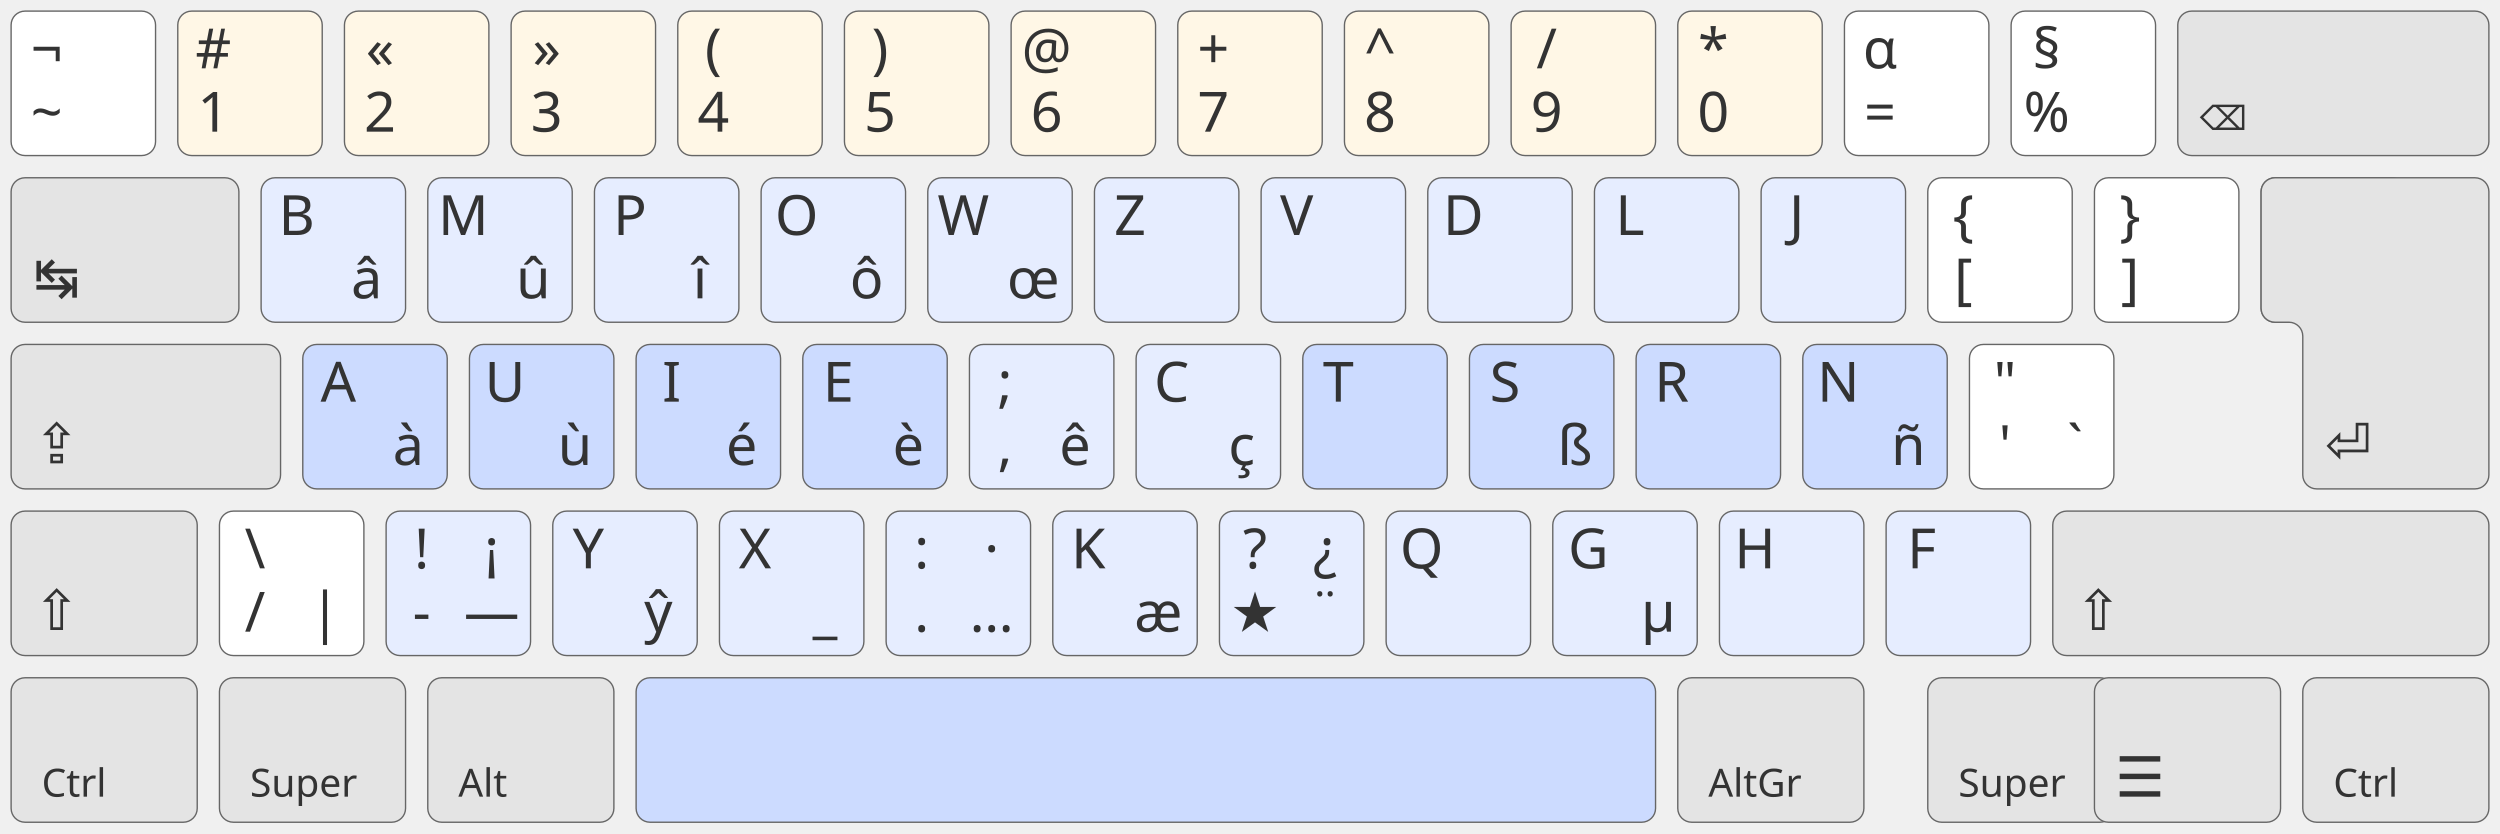
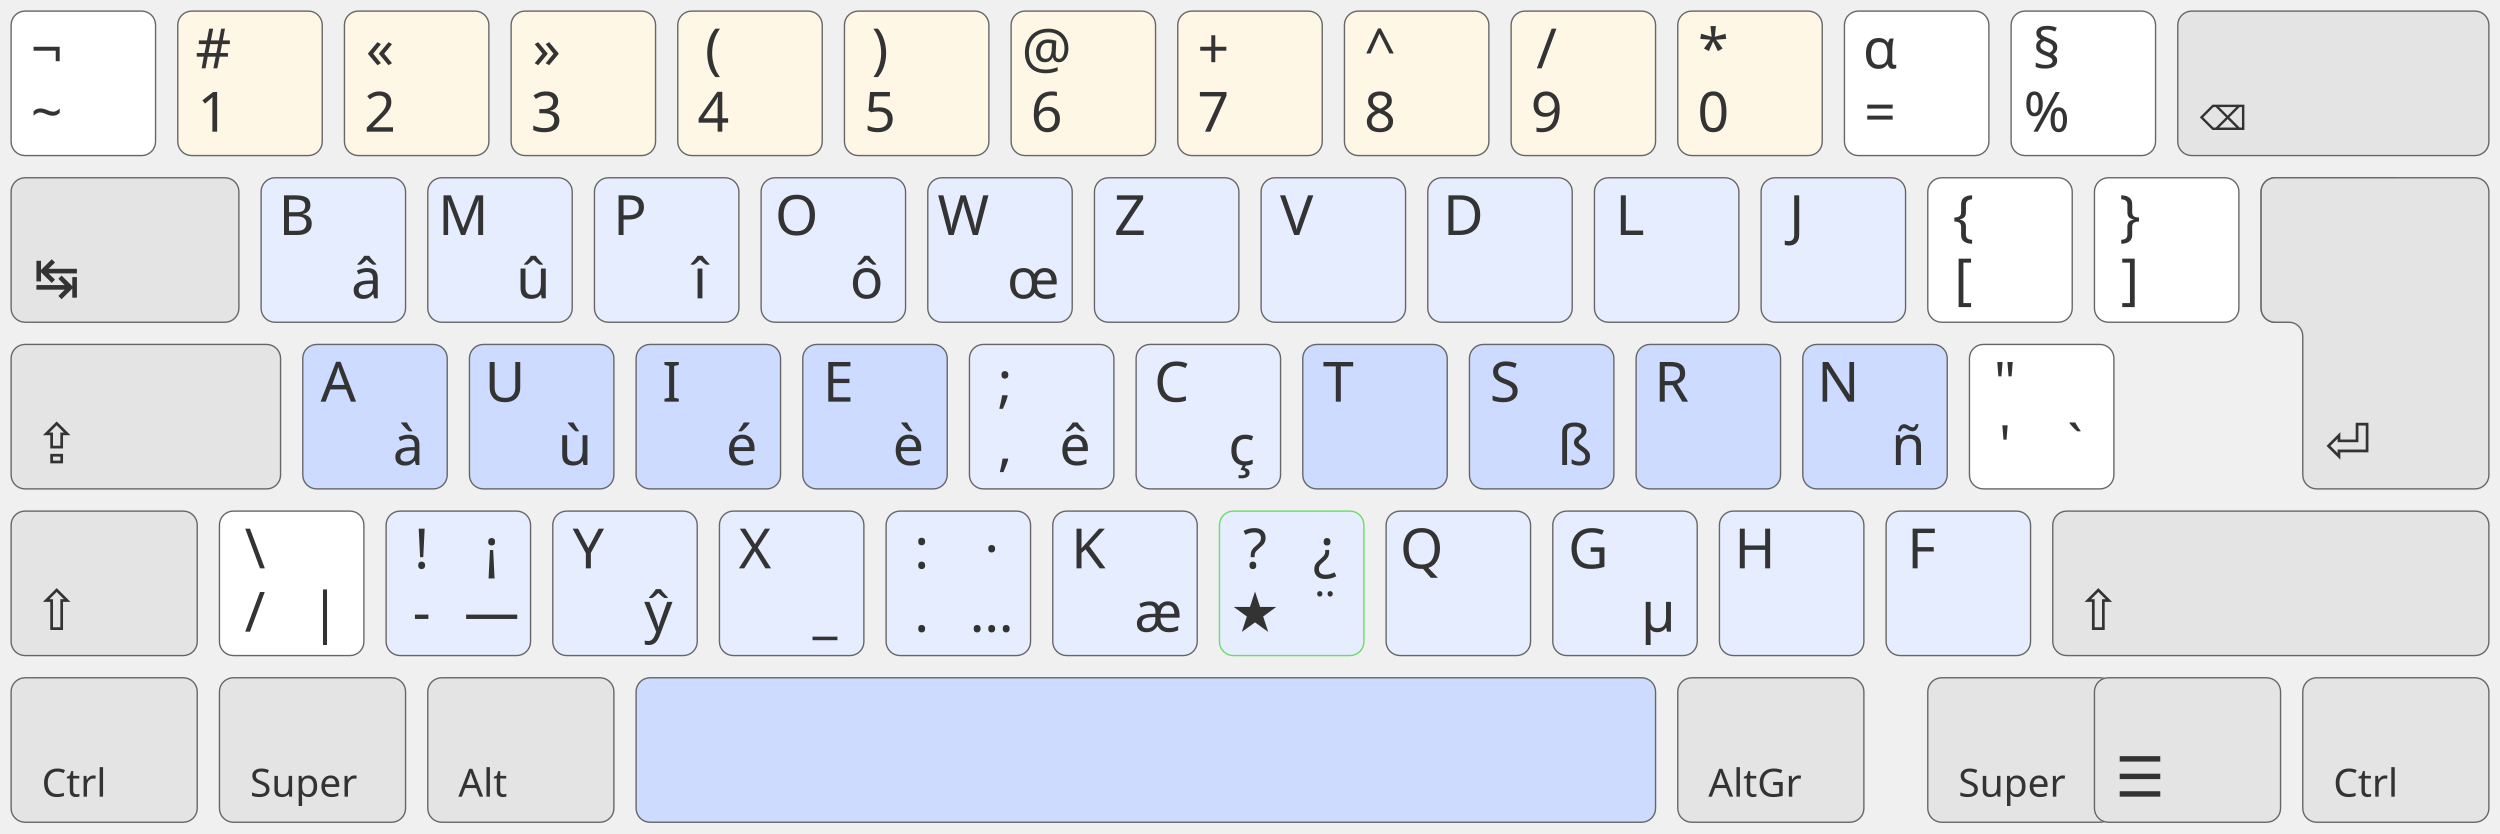
<svg xmlns="http://www.w3.org/2000/svg" platform="gnu" viewBox="0 0 900 300" class="iso intlBackslash odk" theme="reach">
  <style>
    :root { color-scheme: light dark; }

    rect, path {
      stroke: #666;
      stroke-width: .5px;
      fill: #fff;
    }
    .specialKey,
    .specialKey rect,
    .specialKey path {
      fill: #e4e4e4;
    }
    text {
      fill: #333;
      font: normal 20px sans-serif;
      text-align: center;
    }
    #Backspace text {
      font-size: 12px;
    }

    #Escape { display: none; }

    #row_AE { transform: translate(4px, 4px); }
    #row_AD { transform: translate(4px, 64px); }
    #row_AC { transform: translate(4px, 124px); }
    #row_AB { transform: translate(4px, 184px); }
    #row_AA { transform: translate(4px, 244px); }

    /* Backslash + Enter */
    #Enter path.alt,
    #Enter     .iso,
    #Backslash .iso,
    .alt #Enter rect.ansi,
    .iso #Enter rect.ansi,
    .iso #Enter text.ansi,
    .alt #Backslash .ansi,
    .iso #Backslash .ansi { display: none; }
    #Enter text.ansi,
    .alt #Enter     .alt,
    .iso #Enter     .iso,
    .iso #Backslash .iso { display: block; }
    .iso #Backslash { transform: translate(765px, 60px); }
    .alt #Backslash { transform: translate(780px, -60px); }

    /* Backspace + IntlYen */
    #IntlYen, #Backspace .alt,
    .intlYen  #Backspace .ansi { display: none; }
    .intlYen  #Backspace .alt,
    .intlYen  #IntlYen { display: block; }

    /* ShiftLeft + IntlBackslash */
    #IntlBackslash, #ShiftLeft .iso,
    .intlBackslash  #ShiftLeft .ansi { display: none; }
    .intlBackslash  #ShiftLeft .iso,
    .intlBackslash  #IntlBackslash { display: block; }

    /* ShiftRight + IntlRo */
    #IntlRo, #ShiftRight .abnt,
    .intlRo  #ShiftRight .ansi { display: none; }
    .intlRo  #ShiftRight .abnt,
    .intlRo  #IntlRo { display: block; }

    /* Angle Mod */
    .am #KeyZ          { transform: translateX( 74px); }
    .am #KeyX          { transform: translateX(134px); }
    .am #KeyC          { transform: translateX(194px); }
    .am #KeyV          { transform: translateX(254px); }
    .am #KeyB          { transform: translateX(314px); }
    .am #IntlBackslash { transform: translateX(374px); }

    .specialKey   .ergo,
    .specialKey   .ol60,
    .specialKey   .ol50,
    .specialKey   .ol40,
    #Space        .ol60,
    #Space        .ol50,
    #Space        .ol40,
    #Backquote    .ol60,
    #BracketRight .ol60,
    #Equal        .ol60,
    .ergo #CapsLock,
    .ergo #Space      rect,
    .ergo #Backslash  rect,
    .ergo .specialKey rect,
    .ergo .specialKey text { display: none; }
    .ol50 #Escape,
    .ol40 #Escape,
    .ol60 #Space        .ol60,
    .ol50 #Space        .ol50,
    .ol40 #Space        .ol40,
    .ol60 #Backquote    .ol60,
    .ol60 #BracketRight .ol60,
    .ol60 #Backslash    .ol60,
    .ol60 #Equal        .ol60,
    .ol60 .specialKey   .ol60,
    .ol50 .specialKey   .ol50,
    .ol40 .specialKey   .ol40,
    .ergo .specialKey   .ergo { display: block; }

    .ol50 .pinkyKey, .ol50 #ContextMenu,
    .ol40 .pinkyKey, .ol40 #ContextMenu,
    .ol40 #row_AE .numberKey { display: none; }

    .ergo #row_AE       { transform: translate(94px, 4px); }
    .ergo #row_AD       { transform: translate(64px, 64px); }
    .ergo #row_AC       { transform: translate(49px, 124px); }
    .ergo #row_AB       { transform: translate(19px, 184px); }

    .ergo #Tab          { transform: translate(15px, 0px); }
    .ergo #ShiftLeft    { transform: translate(60px, 0px); }
    .ergo #ControlLeft  { transform: translate(75px, 0px); }
    .ergo #MetaLeft     { transform: translate(150px, 0px); }
    .ergo #AltLeft      { transform: translate(240px, 0px); }
    .ergo #Space        { transform: translate(315px, 0px); }
    .ergo #AltRight     { transform: translate(540px, 0px); }
    .ergo #MetaRight    { transform: translate(630px, 0px); }
    .ergo #ControlRight { transform: translate(750px, 0px); }

    .ergo .left         { transform: translate(-15px, 0px); }
    .ergo .right        { transform: translate(15px, 0px); }

    .ol60 .left         { transform: translate(-75px, 0px); }
    .ol60 #ControlRight { transform: translate(810px, 0px); }
    .ol60 #Backquote    { transform: translate(-15px, 0px); }
    .ol60 #ShiftRight   { transform: translate(795px, 0px); }
    .ol60 #ContextMenu  { transform: translate(750px, 0px); }
    .ol60 #Backslash    { transform: translate(690px, 120px); }
    .ol60 #Backspace    { transform: translate(277.5px, 60px); }
    .ol60 #Enter        { transform: translate(322.5px, 60px); }

    .ol50 #Escape       { transform: translate(-15px, 0px); }
    .ol50 #Backspace    { transform: translate(660px, 0px); }
    .ol50 #Enter        { transform: translate(705px, -60px); }

    .ol40 #Escape       { transform: translate(-15px, 120px); }
    .ol40 #Backspace    { transform: translate(660px, 60px); }
    .ol40 #Enter        { transform: translate(705px, 0px); }

    [platform="gnu"].ergo .specialKey .win,
    [platform="gnu"].ergo .specialKey .mac,
    [platform="win"].ergo .specialKey .gnu,
    [platform="win"].ergo .specialKey .mac { display: none; }
    .ergo .specialKey .mac,
    [platform="gnu"].ergo .specialKey .gnu,
    [platform="win"].ergo .specialKey .win { display: block; }

    /* swap Alt/Meta for MacOSX */
    [platform="gnu"].ergo #MetaLeft,
    [platform="win"].ergo #MetaLeft,
                    .ergo #AltLeft   { transform: translate(150px, 0px); }
    [platform="gnu"].ergo #AltLeft,
    [platform="win"].ergo #AltLeft,
                    .ergo #MetaLeft  { transform: translate(240px, 0px); }
    [platform="gnu"].ergo #AltRight,
    [platform="win"].ergo #AltRight,
                    .ergo #MetaRight { transform: translate(570px, 0px); }
    [platform="gnu"].ergo #MetaRight,
    [platform="win"].ergo #MetaRight,
                    .ergo #AltRight  { transform: translate(660px, 0px); }

    #NonConvert, #Convert, #KanaMode,
    #Lang1, #Lang2,
    #Space .jis,
    #Space .ks,
    .ergo #Space .ansi,
    .ol60 #Space .ansi,
    .ks  #Space .ansi,
    .ks  #Space .jis,
    .jis #Space .ansi,
    .jis #Space .ks { display: none; }
    .ks  #Space .ks,
    .jis #NonConvert, .jis #Convert, .jis #KanaMode,
    .ks #Lang1, .ks #Lang2,
    .jis #Space .jis { display: block; }

    #Backquote .jis,
    #CapsLock  .jis,
    .jis #Backquote .ansi,
    .jis #CapsLock  .ansi { display: none; }
    .jis #Backquote .jis,
    .jis #CapsLock .jis { display: block; }

    #Space text,
    #Lang1 text,
    #Lang2 text,
    #Convert text,
    #NonConvert text,
    .jis #CapsLock text { font-size: 14px; }
    #KanaMode text,
    .jis #Backquote text { font-size: 10px; }

    .specialKey .win,
    .specialKey .gnu {
      display: none;
      font-size: 14px;
    }

    /* display MacOSX by default */
    [platform="gnu"] .specialKey .win,
    [platform="gnu"] .specialKey .mac,
    [platform="win"] .specialKey .gnu,
    [platform="win"] .specialKey .mac { display: none; }
    [platform="mac"] .specialKey .mac,
    [platform="gnu"] .specialKey .gnu,
    [platform="win"] .specialKey .win { display: block; }

    /* swap Alt/Meta for MacOSX */
    [platform="gnu"] #MetaLeft,
    [platform="win"] #MetaLeft,  #AltLeft   { transform: translate(75px, 0px); }
    [platform="gnu"] #AltLeft,
    [platform="win"] #AltLeft,   #MetaLeft  { transform: translate(150px, 0px); }
    [platform="gnu"] #AltRight,
    [platform="win"] #AltRight,  #MetaRight { transform: translate(600px, 0px); }
    [platform="gnu"] #MetaRight,
    [platform="win"] #MetaRight, #AltRight  { transform: translate(675px, 0px); }

    /* optional color theme: reach */
    [theme="reach"] .numberKey rect { fill: hsl( 42, 100%, 95%); }
    [theme="reach"] .letterKey rect { fill: hsl(222, 100%, 95%); }
    [theme="reach"] .homeKey   rect { fill: hsl(222, 100%, 90%); }

    /* optional color theme: hints */
    [theme="hints"] [finger="m1"] rect { fill: hsl(  0, 100%, 95%); }
    [theme="hints"] [finger="l2"] rect { fill: hsl( 42, 100%, 85%); }
    [theme="hints"] [finger="r2"] rect { fill: hsl( 61, 100%, 85%); }
    [theme="hints"] [finger="l3"] rect,
    [theme="hints"] [finger="r3"] rect { fill: hsl(136, 100%, 85%); }
    [theme="hints"] [finger="l4"] rect,
    [theme="hints"] [finger="r4"] rect { fill: hsl(200, 100%, 85%); }
    [theme="hints"] [finger="l5"] rect,
    [theme="hints"] [finger="r5"] rect { fill: hsl(230, 100%, 85%); }
    [theme="hints"] .specialKey   rect,
    [theme="hints"] .specialKey   path { fill: #e4e4e4; }
    [theme="hints"] .hint         rect { fill: #a33; }
    [theme="hints"] .press        rect { fill: #335; }
    [theme="hints"] .press        text { fill: #fff; }
    [theme="hints"] .hint text {
      font-weight: bold;
      fill: white;
    }

    /* hide level3-6 by default */
    .level3, .level4, .level5, .level6 { display: none; }

    /* show 1dk */
    .odk .level5,
    .odk .level6 { display: block; }

    /* show 1dk and AltGr */
    .mixed .level3,
    .mixed .level5 { display: block; opacity: 1; }
    .mixed .level5 { transform: translate(0px, -22.8px); }

    /* show AltGr */
    .altgr .level3,
    .altgr .level4 { display: block; opacity: 1; }

    @media (prefers-color-scheme: dark) {
      rect, path { stroke: #777; fill: #444; }
      .specialKey, .specialKey rect, .specialKey path { fill: #333; }
      text { fill: #bbb; }
      .level3, .level4 { fill: #99f; }
      .level5, .level6 { fill: #6d6; }
      .deadKey { fill: #f44; }

      [theme="reach"] .numberKey rect { fill: hsl( 61, 25%, 30%); }
      [theme="reach"] .letterKey rect { fill: hsl(136, 30%, 30%); }
      [theme="reach"] .letterKey rect { fill: hsl(180, 30%, 30%); }
      [theme="reach"] .homeKey   rect { fill: hsl(230, 30%, 30%); }

      [theme="hints"] [finger="m1"] rect { fill: hsl(  0, 25%, 30%); }
      [theme="hints"] [finger="l2"] rect { fill: hsl( 31, 30%, 30%); }
      [theme="hints"] [finger="r2"] rect { fill: hsl( 61, 30%, 30%); }
      [theme="hints"] [finger="l3"] rect,
      [theme="hints"] [finger="r3"] rect { fill: hsl(136, 30%, 30%); }
      [theme="hints"] [finger="l4"] rect,
      [theme="hints"] [finger="r4"] rect { fill: hsl(200, 30%, 30%); }
      [theme="hints"] [finger="l5"] rect,
      [theme="hints"] [finger="r5"] rect { fill: hsl(230, 30%, 30%); }
      [theme="hints"] .specialKey   rect,
      [theme="hints"] .specialKey   path { fill: #333; }
      [theme="hints"] .hint         rect { fill: #a33; }
      [theme="hints"] .press        rect { fill: #335; }
      [theme="hints"] .press        text { fill: #fff; }
      [theme="hints"] .hint text {
        font-weight: bold;
        fill: white;
      }
    }
  </style>
  <g id="row_AE">
    <g class="left">
      <g class="specialKey" finger="l5" id="Escape">
        <rect width="67" height="52" class="ergo" rx="5" ry="5" />
        <text x="16.4" y="42.8" class="ergo" text-anchor="middle">⎋</text>
      </g>
      <g class="pinkyKey" finger="l5" id="Backquote">
        <rect width="52" height="52" rx="5" ry="5" class="specialKey jis" />
        <rect width="52" height="52" rx="5" ry="5" class="ansi alt iso ergo" />
        <rect width="67" height="52" rx="5" ry="5" class="ol60" />
        <text x="26" y="20" class="jis" text-anchor="middle">半角</text>
        <text x="26" y="32" class="jis" text-anchor="middle">全角</text>
        <text x="26" y="44" class="jis" text-anchor="middle">漢字</text>
        <g class="ansi key" text-anchor="middle">
          <text x="12.8" y="43.4" class="level1">~</text>
          <text x="12.8" y="20.6" class="level2">¬</text>
          <text x="38.0" y="43.4" class="level3" />
          <text x="38.0" y="20.6" class="level4" />
          <text x="38.0" y="43.4" class="level5 deadKey" />
          <text x="38.0" y="20.6" class="level6" />
        </g>
      </g>
      <g class="numberKey" finger="l5" id="Digit1" transform="translate(60)">
        <rect width="52" height="52" rx="5" ry="5" />
        <g class="key" text-anchor="middle">
          <text x="12.8" y="43.4" class="level1">1</text>
          <text x="12.8" y="20.6" class="level2">#</text>
          <text x="38.0" y="43.4" class="level3">₁</text>
          <text x="38.0" y="20.6" class="level4">¹</text>
          <text x="38.0" y="43.4" class="level5" />
          <text x="38.0" y="20.6" class="level6" />
        </g>
      </g>
      <g class="numberKey" finger="l4" id="Digit2" transform="translate(120)">
        <rect width="52" height="52" rx="5" ry="5" />
        <g class="key" text-anchor="middle">
          <text x="12.8" y="43.4" class="level1">2</text>
          <text x="12.8" y="20.6" class="level2">«</text>
          <text x="38.0" y="43.4" class="level3">₂</text>
          <text x="38.0" y="20.6" class="level4">²</text>
          <text x="38.0" y="43.4" class="level5" />
          <text x="38.0" y="20.6" class="level6" />
        </g>
      </g>
      <g class="numberKey" finger="l3" id="Digit3" transform="translate(180)">
        <rect width="52" height="52" rx="5" ry="5" />
        <g class="key" text-anchor="middle">
          <text x="12.8" y="43.4" class="level1">3</text>
          <text x="12.8" y="20.6" class="level2">»</text>
          <text x="38.0" y="43.4" class="level3">₃</text>
          <text x="38.0" y="20.6" class="level4">³</text>
          <text x="38.0" y="43.4" class="level5" />
          <text x="38.0" y="20.6" class="level6" />
        </g>
      </g>
      <g class="numberKey" finger="l2" id="Digit4" transform="translate(240)">
        <rect width="52" height="52" rx="5" ry="5" />
        <g class="key" text-anchor="middle">
          <text x="12.8" y="43.4" class="level1">4</text>
          <text x="12.8" y="20.6" class="level2">(</text>
          <text x="38.0" y="43.4" class="level3">₄</text>
          <text x="38.0" y="20.6" class="level4">⁴</text>
          <text x="38.0" y="43.4" class="level5" />
          <text x="38.0" y="20.6" class="level6" />
        </g>
      </g>
      <g class="numberKey" finger="l2" id="Digit5" transform="translate(300)">
        <rect width="52" height="52" rx="5" ry="5" />
        <g class="key" text-anchor="middle">
          <text x="12.8" y="43.4" class="level1">5</text>
          <text x="12.8" y="20.6" class="level2">)</text>
          <text x="38.0" y="43.4" class="level3">₅</text>
          <text x="38.0" y="20.6" class="level4">⁵</text>
          <text x="38.0" y="43.4" class="level5" />
          <text x="38.0" y="20.6" class="level6" />
        </g>
      </g>
    </g>
    <g class="right">
      <g class="numberKey" finger="r2" id="Digit6" transform="translate(360)">
        <rect width="52" height="52" rx="5" ry="5" />
        <g class="key" text-anchor="middle">
          <text x="12.8" y="43.4" class="level1">6</text>
          <text x="12.8" y="20.6" class="level2">@</text>
          <text x="38.0" y="43.4" class="level3">₆</text>
          <text x="38.0" y="20.6" class="level4">⁶</text>
          <text x="38.0" y="43.4" class="level5" />
          <text x="38.0" y="20.6" class="level6" />
        </g>
      </g>
      <g class="numberKey" finger="r2" id="Digit7" transform="translate(420)">
        <rect width="52" height="52" rx="5" ry="5" />
        <g class="key" text-anchor="middle">
          <text x="12.8" y="43.4" class="level1">7</text>
          <text x="12.8" y="20.6" class="level2">+</text>
          <text x="38.0" y="43.4" class="level3">₇</text>
          <text x="38.0" y="20.6" class="level4">⁷</text>
          <text x="38.0" y="43.4" class="level5" />
          <text x="38.0" y="20.6" class="level6" />
        </g>
      </g>
      <g class="numberKey" finger="r3" id="Digit8" transform="translate(480)">
        <rect width="52" height="52" rx="5" ry="5" />
        <g class="key" text-anchor="middle">
          <text x="12.8" y="43.4" class="level1">8</text>
          <text x="12.8" y="20.6" class="level2">^</text>
          <text x="38.0" y="43.4" class="level3">₈</text>
          <text x="38.0" y="20.6" class="level4">⁸</text>
          <text x="38.0" y="43.4" class="level5 deadKey" />
          <text x="38.0" y="20.6" class="level6 deadKey" />
        </g>
      </g>
      <g class="numberKey" finger="r4" id="Digit9" transform="translate(540)">
        <rect width="52" height="52" rx="5" ry="5" />
        <g class="key" text-anchor="middle">
          <text x="12.8" y="43.4" class="level1">9</text>
          <text x="12.8" y="20.6" class="level2">/</text>
          <text x="38.0" y="43.4" class="level3">₉</text>
          <text x="38.0" y="20.6" class="level4">⁹</text>
          <text x="38.0" y="43.4" class="level5" />
          <text x="38.0" y="20.6" class="level6" />
        </g>
      </g>
      <g class="numberKey" finger="r5" id="Digit0" transform="translate(600)">
        <rect width="52" height="52" rx="5" ry="5" />
        <g class="key" text-anchor="middle">
          <text x="12.8" y="43.4" class="level1">0</text>
          <text x="12.8" y="20.6" class="level2">*</text>
          <text x="38.0" y="43.4" class="level3">₀</text>
          <text x="38.0" y="20.6" class="level4">⁰</text>
          <text x="38.0" y="43.4" class="level5" />
          <text x="38.0" y="20.6" class="level6" />
        </g>
      </g>
      <g class="pinkyKey" finger="r5" id="Minus" transform="translate(660)">
        <rect width="52" height="52" rx="5" ry="5" />
        <g class="key" text-anchor="middle">
          <text x="12.8" y="43.4" class="level1">=</text>
          <text x="12.8" y="20.6" class="level2 deadKey">α</text>
          <text x="38.0" y="43.4" class="level3" />
          <text x="38.0" y="20.6" class="level4" />
          <text x="38.0" y="43.4" class="level5" />
          <text x="38.0" y="20.6" class="level6" />
        </g>
      </g>
      <g class="pinkyKey" finger="r5" id="Equal" transform="translate(720)">
        <rect width="52" height="52" rx="5" ry="5" />
        <rect width="67" height="52" rx="5" ry="5" class="ol60" />
        <g class="key" text-anchor="middle">
          <text x="12.8" y="43.4" class="level1">%</text>
          <text x="12.8" y="20.6" class="level2">§</text>
          <text x="38.0" y="43.4" class="level3" />
          <text x="38.0" y="20.6" class="level4" />
          <text x="38.0" y="43.4" class="level5" />
          <text x="38.0" y="20.6" class="level6" />
        </g>
      </g>
      <g class="pinkyKey" finger="r5" id="IntlYen" transform="translate(780)">
        <rect width="52" height="52" rx="5" ry="5" />
        <g class="key" text-anchor="middle">
          <text x="12.8" y="43.4" class="level1" />
          <text x="12.8" y="20.6" class="level2" />
          <text x="38.0" y="43.4" class="level3" />
          <text x="38.0" y="20.6" class="level4" />
          <text x="38.0" y="43.4" class="level5" />
          <text x="38.0" y="20.6" class="level6" />
        </g>
      </g>
      <g class="specialKey" finger="r5" id="Backspace" transform="translate(780)">
        <rect width="112" height="52" rx="5" ry="5" class="ansi" />
        <rect width="67" height="112" rx="5" ry="5" class="ol60" y="-60" />
        <rect width="67" height="52" rx="5" ry="5" class="ol40 ol50" />
        <rect width="52" height="52" rx="5" ry="5" class="alt" x="60" />
        <text x="16.4" y="42.8" class="ansi" text-anchor="middle">⌫</text>
        <text x="16.4" y="42.8" class="ergo" text-anchor="middle">⌫</text>
        <text x="16.4" y="42.8" class="alt" text-anchor="middle" transform="translate(60)">⌫</text>
      </g>
    </g>
  </g>
  <g id="row_AD">
    <g class="left">
      <g class="specialKey" finger="l5" id="Tab">
        <rect width="82" height="52" rx="5" ry="5" />
        <rect width="67" height="52" class="ergo" rx="5" ry="5" />
        <text x="16.4" y="42.8" text-anchor="middle">↹</text>
        <text x="16.4" y="42.8" text-anchor="middle" class="ergo">↹</text>
      </g>
      <g class="letterKey" finger="l5" id="KeyQ" transform="translate(90)">
        <rect width="52" height="52" rx="5" ry="5" />
        <g class="key" text-anchor="middle">
          <text x="12.8" y="43.4" class="level1" />
          <text x="12.8" y="20.6" class="level2">B</text>
          <text x="38.0" y="43.4" class="level3">^</text>
          <text x="38.0" y="20.6" class="level4 deadKey">^</text>
          <text x="38.0" y="43.4" class="level5">â</text>
          <text x="38.0" y="20.6" class="level6" />
        </g>
      </g>
      <g class="letterKey" finger="l4" id="KeyW" transform="translate(150)">
        <rect width="52" height="52" rx="5" ry="5" />
        <g class="key" text-anchor="middle">
          <text x="12.8" y="43.4" class="level1" />
          <text x="12.8" y="20.6" class="level2">M</text>
          <text x="38.0" y="43.4" class="level3">&lt;</text>
          <text x="38.0" y="20.6" class="level4" />
          <text x="38.0" y="43.4" class="level5">û</text>
          <text x="38.0" y="20.6" class="level6" />
        </g>
      </g>
      <g class="letterKey" finger="l3" id="KeyE" transform="translate(210)">
        <rect width="52" height="52" rx="5" ry="5" />
        <g class="key" text-anchor="middle">
          <text x="12.8" y="43.4" class="level1" />
          <text x="12.8" y="20.6" class="level2">P</text>
          <text x="38.0" y="43.4" class="level3">&gt;</text>
          <text x="38.0" y="20.6" class="level4" />
          <text x="38.0" y="43.4" class="level5">î</text>
          <text x="38.0" y="20.6" class="level6" />
        </g>
      </g>
      <g class="letterKey" finger="l2" id="KeyR" transform="translate(270)">
        <rect width="52" height="52" rx="5" ry="5" />
        <g class="key" text-anchor="middle">
          <text x="12.8" y="43.4" class="level1" />
          <text x="12.8" y="20.6" class="level2">O</text>
          <text x="38.0" y="43.4" class="level3">$</text>
          <text x="38.0" y="20.6" class="level4 deadKey">¤</text>
          <text x="38.0" y="43.4" class="level5">ô</text>
          <text x="38.0" y="20.6" class="level6" />
        </g>
      </g>
      <g class="letterKey" finger="l2" id="KeyT" transform="translate(330)">
        <rect width="52" height="52" rx="5" ry="5" />
        <g class="key" text-anchor="middle">
          <text x="12.8" y="43.4" class="level1" />
          <text x="12.8" y="20.6" class="level2">W</text>
          <text x="38.0" y="43.4" class="level3">%</text>
          <text x="38.0" y="20.6" class="level4">‰</text>
          <text x="38.0" y="43.4" class="level5">œ</text>
          <text x="38.0" y="20.6" class="level6" />
        </g>
      </g>
    </g>
    <g class="right">
      <g class="letterKey" finger="r2" id="KeyY" transform="translate(390)">
        <rect width="52" height="52" rx="5" ry="5" />
        <g class="key" text-anchor="middle">
          <text x="12.8" y="43.4" class="level1" />
          <text x="12.8" y="20.6" class="level2">Z</text>
          <text x="38.0" y="43.4" class="level3">@</text>
          <text x="38.0" y="20.6" class="level4 deadKey">˚</text>
          <text x="38.0" y="43.4" class="level5" />
          <text x="38.0" y="20.6" class="level6" />
        </g>
      </g>
      <g class="letterKey" finger="r2" id="KeyU" transform="translate(450)">
        <rect width="52" height="52" rx="5" ry="5" />
        <g class="key" text-anchor="middle">
          <text x="12.8" y="43.4" class="level1" />
          <text x="12.8" y="20.6" class="level2">V</text>
          <text x="38.0" y="43.4" class="level3">&amp;</text>
          <text x="38.0" y="20.6" class="level4" />
          <text x="38.0" y="43.4" class="level5" />
          <text x="38.0" y="20.6" class="level6" />
        </g>
      </g>
      <g class="letterKey" finger="r3" id="KeyI" transform="translate(510)">
        <rect width="52" height="52" rx="5" ry="5" />
        <g class="key" text-anchor="middle">
          <text x="12.8" y="43.4" class="level1" />
          <text x="12.8" y="20.6" class="level2">D</text>
          <text x="38.0" y="43.4" class="level3">*</text>
          <text x="38.0" y="20.6" class="level4">×</text>
          <text x="38.0" y="43.4" class="level5" />
          <text x="38.0" y="20.6" class="level6" />
        </g>
      </g>
      <g class="letterKey" finger="r4" id="KeyO" transform="translate(570)">
        <rect width="52" height="52" rx="5" ry="5" />
        <g class="key" text-anchor="middle">
          <text x="12.8" y="43.4" class="level1" />
          <text x="12.8" y="20.6" class="level2">L</text>
          <text x="38.0" y="43.4" class="level3">'</text>
          <text x="38.0" y="20.6" class="level4 deadKey">´</text>
          <text x="38.0" y="43.4" class="level5" />
          <text x="38.0" y="20.6" class="level6" />
        </g>
      </g>
      <g class="letterKey" finger="r5" id="KeyP" transform="translate(630)">
        <rect width="52" height="52" rx="5" ry="5" />
        <g class="key" text-anchor="middle">
          <text x="12.8" y="43.4" class="level1" />
          <text x="12.8" y="20.6" class="level2">J</text>
          <text x="38.0" y="43.4" class="level3">`</text>
          <text x="38.0" y="20.6" class="level4 deadKey">`</text>
          <text x="38.0" y="43.4" class="level5" />
          <text x="38.0" y="20.6" class="level6" />
        </g>
      </g>
      <g class="pinkyKey" finger="r5" id="BracketLeft" transform="translate(690)">
        <rect width="52" height="52" rx="5" ry="5" />
        <g class="key" text-anchor="middle">
          <text x="12.8" y="43.4" class="level1">[</text>
          <text x="12.8" y="20.6" class="level2">{</text>
          <text x="38.0" y="43.4" class="level3" />
          <text x="38.0" y="20.6" class="level4" />
          <text x="38.0" y="43.4" class="level5" />
          <text x="38.0" y="20.6" class="level6" />
        </g>
      </g>
      <g class="pinkyKey" finger="r5" id="BracketRight" transform="translate(750)">
        <rect width="52" height="52" rx="5" ry="5" />
        <rect width="67" height="52" rx="5" ry="5" class="ol60" />
        <g class="key" text-anchor="middle">
          <text x="12.8" y="43.4" class="level1">]</text>
          <text x="12.8" y="20.6" class="level2">}</text>
          <text x="38.0" y="43.4" class="level3" />
          <text x="38.0" y="20.6" class="level4" />
          <text x="38.0" y="43.4" class="level5" />
          <text x="38.0" y="20.6" class="level6" />
        </g>
      </g>
      <g class="pinkyKey" finger="r5" id="Backslash" transform="translate(810)">
        <rect width="82" height="52" rx="5" ry="5" class="ansi" />
        <rect width="52" height="52" rx="5" ry="5" class="iso ol60" />
        <g class="key" text-anchor="middle">
          <text x="12.8" y="43.4" class="level1">$</text>
          <text x="12.8" y="20.6" class="level2">€</text>
          <text x="38.0" y="43.4" class="level3" />
          <text x="38.0" y="20.6" class="level4" />
          <text x="38.0" y="43.4" class="level5">¢</text>
          <text x="38.0" y="20.6" class="level6 deadKey">¤</text>
        </g>
      </g>
    </g>
  </g>
  <g id="row_AC">
    <g class="left">
      <g class="specialKey" finger="l5" id="CapsLock">
        <rect width="97" height="52" rx="5" ry="5" />
        <text x="16.4" y="42.8" text-anchor="middle" class="ansi">⇪</text>
        <text x="23.0" y="42.8" text-anchor="middle" class="jis">英数</text>
      </g>
      <g class="letterKey homeKey" finger="l5" id="KeyA" transform="translate(105)">
        <rect width="52" height="52" rx="5" ry="5" />
        <g class="key" text-anchor="middle">
          <text x="12.8" y="43.4" class="level1" />
          <text x="12.8" y="20.6" class="level2">A</text>
          <text x="38.0" y="43.4" class="level3">{</text>
          <text x="38.0" y="20.6" class="level4 deadKey">ˇ</text>
          <text x="38.0" y="43.4" class="level5">à</text>
          <text x="38.0" y="20.6" class="level6" />
        </g>
      </g>
      <g class="letterKey homeKey" finger="l4" id="KeyS" transform="translate(165)">
        <rect width="52" height="52" rx="5" ry="5" />
        <g class="key" text-anchor="middle">
          <text x="12.8" y="43.4" class="level1" />
          <text x="12.8" y="20.6" class="level2">U</text>
          <text x="38.0" y="43.4" class="level3">(</text>
          <text x="38.0" y="20.6" class="level4" />
          <text x="38.0" y="43.4" class="level5">ù</text>
          <text x="38.0" y="20.6" class="level6" />
        </g>
      </g>
      <g class="letterKey homeKey" finger="l3" id="KeyD" transform="translate(225)">
        <rect width="52" height="52" rx="5" ry="5" />
        <g class="key" text-anchor="middle">
          <text x="12.8" y="43.4" class="level1" />
          <text x="12.8" y="20.6" class="level2">I</text>
          <text x="38.0" y="43.4" class="level3">)</text>
          <text x="38.0" y="20.6" class="level4" />
          <text x="38.0" y="43.4" class="level5">é</text>
          <text x="38.0" y="20.6" class="level6" />
        </g>
      </g>
      <g class="letterKey homeKey" finger="l2" id="KeyF" transform="translate(285)">
        <rect width="52" height="52" rx="5" ry="5" />
        <g class="key" text-anchor="middle">
          <text x="12.8" y="43.4" class="level1" />
          <text x="12.8" y="20.6" class="level2">E</text>
          <text x="38.0" y="43.4" class="level3">}</text>
          <text x="38.0" y="20.6" class="level4 deadKey">˙</text>
          <text x="38.0" y="43.4" class="level5">è</text>
          <text x="38.0" y="20.6" class="level6" />
        </g>
      </g>
      <g class="letterKey" finger="l2" id="KeyG" transform="translate(345)">
        <rect width="52" height="52" rx="5" ry="5" />
        <g class="key" text-anchor="middle">
          <text x="12.8" y="43.4" class="level1">,</text>
          <text x="12.8" y="20.6" class="level2">;</text>
          <text x="38.0" y="43.4" class="level3">=</text>
          <text x="38.0" y="20.6" class="level4">≠</text>
          <text x="38.0" y="43.4" class="level5">ê</text>
          <text x="38.0" y="20.6" class="level6" />
        </g>
      </g>
    </g>
    <g class="right">
      <g class="letterKey" finger="r2" id="KeyH" transform="translate(405)">
        <rect width="52" height="52" rx="5" ry="5" />
        <g class="key" text-anchor="middle">
          <text x="12.8" y="43.4" class="level1" />
          <text x="12.8" y="20.6" class="level2">C</text>
          <text x="38.0" y="43.4" class="level3">\</text>
          <text x="38.0" y="20.6" class="level4 deadKey">/</text>
          <text x="38.0" y="43.4" class="level5">ç</text>
          <text x="38.0" y="20.6" class="level6" />
        </g>
      </g>
      <g class="letterKey homeKey" finger="r2" id="KeyJ" transform="translate(465)">
        <rect width="52" height="52" rx="5" ry="5" />
        <g class="key" text-anchor="middle">
          <text x="12.8" y="43.4" class="level1" />
          <text x="12.8" y="20.6" class="level2">T</text>
          <text x="38.0" y="43.4" class="level3">+</text>
          <text x="38.0" y="20.6" class="level4">±</text>
          <text x="38.0" y="43.4" class="level5" />
          <text x="38.0" y="20.6" class="level6" />
        </g>
      </g>
      <g class="letterKey homeKey" finger="r3" id="KeyK" transform="translate(525)">
        <rect width="52" height="52" rx="5" ry="5" />
        <g class="key" text-anchor="middle">
          <text x="12.8" y="43.4" class="level1" />
          <text x="12.8" y="20.6" class="level2">S</text>
          <text x="38.0" y="43.4" class="level3">-</text>
          <text x="38.0" y="20.6" class="level4 deadKey">¯</text>
          <text x="38.0" y="43.4" class="level5">ß</text>
          <text x="38.0" y="20.6" class="level6" />
        </g>
      </g>
      <g class="letterKey homeKey" finger="r4" id="KeyL" transform="translate(585)">
        <rect width="52" height="52" rx="5" ry="5" />
        <g class="key" text-anchor="middle">
          <text x="12.8" y="43.4" class="level1" />
          <text x="12.8" y="20.6" class="level2">R</text>
          <text x="38.0" y="43.4" class="level3">/</text>
          <text x="38.0" y="20.6" class="level4">÷</text>
          <text x="38.0" y="43.4" class="level5" />
          <text x="38.0" y="20.6" class="level6" />
        </g>
      </g>
      <g class="letterKey homeKey" finger="r5" id="Semicolon" transform="translate(645)">
        <rect width="52" height="52" rx="5" ry="5" />
        <g class="key" text-anchor="middle">
          <text x="12.8" y="43.4" class="level1" />
          <text x="12.8" y="20.6" class="level2">N</text>
          <text x="38.0" y="43.4" class="level3">"</text>
          <text x="38.0" y="20.6" class="level4 deadKey">”</text>
          <text x="38.0" y="43.4" class="level5">ñ</text>
          <text x="38.0" y="20.6" class="level6" />
        </g>
      </g>
      <g class="pinkyKey" finger="r5" id="Quote" transform="translate(705)">
        <rect width="52" height="52" rx="5" ry="5" />
        <g class="key" text-anchor="middle">
          <text x="12.8" y="43.4" class="level1">'</text>
          <text x="12.8" y="20.6" class="level2">"</text>
          <text x="38.0" y="43.4" class="level3 deadKey">´</text>
          <text x="38.0" y="20.6" class="level4" />
          <text x="38.0" y="43.4" class="level5">`</text>
          <text x="38.0" y="20.6" class="level6" />
        </g>
      </g>
      <g class="specialKey" finger="r5" id="Enter" transform="translate(765)">
        <path class="alt" d="M50-60h72a5 5 0 0 1 5 5V47a5 5 0 0 1-5 5H5a5 5 0 0 1-5-5V5a5 5 0 0 1 5-5h35a5 5 1 0 0 5-5v-50a5 5 0 0 1 5-5z" />
        <path class="iso" d="M50-60h72a5 5 0 0 1 5 5V47a5 5 0 0 1-5 5H65a5 5 0 0 1-5-5V-3a5 5 1 0 0-5-5h-5a5 5 0 0 1-5-5v-42a5 5 0 0 1 5-5z" />
        <rect width="127" height="52" rx="5" ry="5" class="ansi" />
        <rect width="67" height="112" rx="5" ry="5" class="ol60" y="-60" />
        <rect width="67" height="52" rx="5" ry="5" class="ol40 ol50" />
        <text x="16.4" y="42.8" text-anchor="middle" class="ansi alt ergo">⏎</text>
        <text x="16.4" y="42.8" text-anchor="middle" class="iso" transform="translate(60)">⏎</text>
      </g>
    </g>
  </g>
  <g id="row_AB">
    <g class="left">
      <g class="specialKey" finger="l5" id="ShiftLeft">
        <rect width="127" height="52" rx="5" ry="5" class="ansi alt" />
        <rect width="67" height="52" rx="5" ry="5" class="iso" />
        <rect width="67" height="112" rx="5" ry="5" class="ol50 ol60" y="-60" />
        <rect width="67" height="52" rx="5" ry="5" class="ol40" />
        <text x="16.4" y="42.8" text-anchor="middle">⇧</text>
        <text x="16.4" y="42.8" text-anchor="middle" class="ergo">⇧</text>
      </g>
      <g class="pinkyKey" finger="l5" id="IntlBackslash" transform="translate(75)">
        <rect width="52" height="52" rx="5" ry="5" />
        <g class="key" text-anchor="middle">
          <text x="12.8" y="43.4" class="level1">/</text>
          <text x="12.8" y="20.6" class="level2">\</text>
          <text x="38.0" y="43.4" class="level3" />
          <text x="38.0" y="20.6" class="level4" />
          <text x="38.0" y="43.4" class="level5">|</text>
          <text x="38.0" y="20.6" class="level6" />
        </g>
      </g>
      <g class="letterKey" finger="l5" id="KeyZ" transform="translate(135)">
        <rect width="52" height="52" rx="5" ry="5" />
        <g class="key" text-anchor="middle">
          <text x="12.8" y="43.4" class="level1">-</text>
          <text x="12.8" y="20.6" class="level2">!</text>
          <text x="38.0" y="43.4" class="level3">~</text>
          <text x="38.0" y="20.6" class="level4 deadKey">~</text>
          <text x="38.0" y="43.4" class="level5">—</text>
          <text x="38.0" y="20.6" class="level6">¡</text>
        </g>
      </g>
      <g class="letterKey" finger="l4" id="KeyX" transform="translate(195)">
        <rect width="52" height="52" rx="5" ry="5" />
        <g class="key" text-anchor="middle">
          <text x="12.8" y="43.4" class="level1" />
          <text x="12.8" y="20.6" class="level2">Y</text>
          <text x="38.0" y="43.4" class="level3">[</text>
          <text x="38.0" y="20.6" class="level4 deadKey">,</text>
          <text x="38.0" y="43.4" class="level5">ŷ</text>
          <text x="38.0" y="20.6" class="level6" />
        </g>
      </g>
      <g class="letterKey" finger="l3" id="KeyC" transform="translate(255)">
        <rect width="52" height="52" rx="5" ry="5" />
        <g class="key" text-anchor="middle">
          <text x="12.8" y="43.4" class="level1" />
          <text x="12.8" y="20.6" class="level2">X</text>
          <text x="38.0" y="43.4" class="level3">]</text>
          <text x="38.0" y="20.6" class="level4 deadKey">˛</text>
          <text x="38.0" y="43.4" class="level5">_</text>
          <text x="38.0" y="20.6" class="level6" />
        </g>
      </g>
      <g class="letterKey" finger="l2" id="KeyV" transform="translate(315)">
        <rect width="52" height="52" rx="5" ry="5" />
        <g class="key" text-anchor="middle">
          <text x="12.8" y="43.4" class="level1">.</text>
          <text x="12.8" y="20.6" class="level2">:</text>
          <text x="38.0" y="43.4" class="level3">_</text>
          <text x="38.0" y="20.6" class="level4">–</text>
          <text x="38.0" y="43.4" class="level5">…</text>
          <text x="38.0" y="20.6" class="level6">·</text>
        </g>
      </g>
      <g class="letterKey" finger="l2" id="KeyB" transform="translate(375)">
        <rect width="52" height="52" rx="5" ry="5" />
        <g class="key" text-anchor="middle">
          <text x="12.8" y="43.4" class="level1" />
          <text x="12.8" y="20.6" class="level2">K</text>
          <text x="38.0" y="43.4" class="level3">#</text>
          <text x="38.0" y="20.6" class="level4" />
          <text x="38.0" y="43.4" class="level5">æ</text>
          <text x="38.0" y="20.6" class="level6" />
        </g>
      </g>
    </g>
    <g class="right">
      <g class="letterKey" finger="r2" id="KeyN" transform="translate(435)">
-         <rect width="52" height="52" rx="5" ry="5" />
+         <rect width="52" height="52" rx="5" ry="5" style="stroke: #6d6" />
        <g class="key" text-anchor="middle">
          <text x="12.8" y="43.4" class="level1 deadKey">★</text>
          <text x="12.8" y="20.6" class="level2">?</text>
          <text x="38.0" y="43.4" class="level3">|</text>
          <text x="38.0" y="20.6" class="level4" />
          <text x="38.0" y="43.4" class="level5 deadKey">¨</text>
          <text x="38.0" y="20.6" class="level6">¿</text>
        </g>
      </g>
      <g class="letterKey" finger="r2" id="KeyM" transform="translate(495)">
        <rect width="52" height="52" rx="5" ry="5" />
        <g class="key" text-anchor="middle">
          <text x="12.8" y="43.4" class="level1" />
          <text x="12.8" y="20.6" class="level2">Q</text>
          <text x="38.0" y="43.4" class="level3">!</text>
          <text x="38.0" y="20.6" class="level4">¬</text>
          <text x="38.0" y="43.4" class="level5" />
          <text x="38.0" y="20.6" class="level6" />
        </g>
      </g>
      <g class="letterKey" finger="r3" id="Comma" transform="translate(555)">
        <rect width="52" height="52" rx="5" ry="5" />
        <g class="key" text-anchor="middle">
          <text x="12.8" y="43.4" class="level1" />
          <text x="12.8" y="20.6" class="level2">G</text>
          <text x="38.0" y="43.4" class="level3">;</text>
          <text x="38.0" y="20.6" class="level4 deadKey">¸</text>
          <text x="38.0" y="43.4" class="level5">µ</text>
          <text x="38.0" y="20.6" class="level6" />
        </g>
      </g>
      <g class="letterKey" finger="r4" id="Period" transform="translate(615)">
        <rect width="52" height="52" rx="5" ry="5" />
        <g class="key" text-anchor="middle">
          <text x="12.8" y="43.4" class="level1" />
          <text x="12.8" y="20.6" class="level2">H</text>
          <text x="38.0" y="43.4" class="level3">:</text>
          <text x="38.0" y="20.6" class="level4" />
          <text x="38.0" y="43.4" class="level5" />
          <text x="38.0" y="20.6" class="level6" />
        </g>
      </g>
      <g class="letterKey" finger="r5" id="Slash" transform="translate(675)">
        <rect width="52" height="52" rx="5" ry="5" />
        <g class="key" text-anchor="middle">
          <text x="12.8" y="43.4" class="level1" />
          <text x="12.8" y="20.6" class="level2">F</text>
          <text x="38.0" y="43.4" class="level3">?</text>
          <text x="38.0" y="20.6" class="level4 deadKey">˘</text>
          <text x="38.0" y="43.4" class="level5" />
          <text x="38.0" y="20.6" class="level6" />
        </g>
      </g>
      <g class="pinkyKey" finger="r5" id="IntlRo" transform="translate(735)">
        <rect width="52" height="52" rx="5" ry="5" />
      </g>
      <g class="specialKey" finger="r5" id="ShiftRight" transform="translate(735)">
        <rect width="157" height="52" rx="5" ry="5" class="ansi" />
        <rect width="97" height="52" rx="5" ry="5" class="abnt" x="60" />
        <rect width="67" height="112" rx="5" ry="5" class="ol50 ol60" y="-60" />
        <rect width="67" height="52" rx="5" ry="5" class="ol40" />
        <text x="16.4" y="42.8" text-anchor="middle" class="ansi">⇧</text>
        <text x="16.4" y="42.8" text-anchor="middle" class="ergo">⇧</text>
        <text x="16.4" y="42.8" text-anchor="middle" class="abnt" transform="translate(60)">⇧</text>
      </g>
    </g>
  </g>
  <g id="row_AA">
    <g class="left">
      <g class="specialKey" id="ControlLeft">
        <rect width="67" height="52" rx="5" ry="5" />
        <rect width="67" height="52" rx="5" ry="5" class="ergo" />
        <text x="11.0" y="42.8" class="win gnu">Ctrl</text>
        <text x="16.4" y="42.8" class="mac" text-anchor="middle">⌃</text>
      </g>
      <g class="specialKey" id="MetaLeft" transform="translate(75)">
        <rect width="67" height="52" rx="5" ry="5" />
        <rect width="82" height="52" rx="5" ry="5" class="ergo" />
        <text x="11.0" y="42.8" class="win">Win</text>
        <text x="11.0" y="42.8" class="gnu">Super</text>
        <text x="16.4" y="42.8" class="mac" text-anchor="middle">⌘</text>
      </g>
      <g class="specialKey" id="AltLeft" transform="translate(150)">
        <rect width="67" height="52" rx="5" ry="5" />
        <rect width="82" height="52" rx="5" ry="5" class="ergo" />
        <text x="11.0" y="42.8" class="win gnu">Alt</text>
        <text x="16.4" y="42.8" class="mac" text-anchor="middle">⌥</text>
      </g>
      <g class="specialKey" id="Lang2" transform="translate(225)">
        <rect width="52" height="52" rx="5" ry="5" />
        <text x="20" y="42.8" text-anchor="middle">한자</text>
      </g>
      <g class="specialKey" id="NonConvert" transform="translate(225)">
        <rect width="52" height="52" rx="5" ry="5" />
        <text x="26" y="42.8" text-anchor="middle">無変換</text>
      </g>
    </g>
    <g class="homeKey" finger="m1" id="Space" transform="translate(225)">
      <rect width="367" height="52" rx="5" ry="5" class="ansi" />
      <rect width="322" height="52" rx="5" ry="5" class="ol60" x="-60" />
      <rect width="262" height="52" rx="5" ry="5" class="ol50 ol40" />
      <rect width="247" height="52" rx="5" ry="5" class="ks" x="60" />
      <rect width="187" height="52" rx="5" ry="5" class="jis" x="60" />
      <g class="key" text-anchor="begin">
        <text x="11.0" y="43.4" class="level1 ansi" />
        <text x="-49.0" y="43.4" class="level2 ol60" />
        <text x="11.0" y="43.4" class="level1 ol50 ol40" />
        <text x="11.0" y="20.6" class="level2 ansi" />
        <text x="-49.0" y="20.6" class="level2 ol60" />
        <text x="11.0" y="20.6" class="level2 ol50 ol40" />
      </g>
      <g class="key" text-anchor="end">
        <text x="356.0" y="43.4" class="level3 ansi" />
        <text x="356.0" y="43.4" class="level5 ansi" />
        <text x="251.0" y="43.4" class="level3 ol60 ol50 ol40" />
        <text x="251.0" y="43.4" class="level5 ol60 ol50 ol40" />
      </g>
    </g>
    <g class="right">
      <g class="specialKey" id="Convert" transform="translate(480)">
        <rect width="52" height="52" rx="5" ry="5" />
        <text x="26" y="42.8" text-anchor="middle">変換</text>
      </g>
      <g class="specialKey" id="KanaMode" transform="translate(540)">
        <rect width="52" height="52" rx="5" ry="5" />
        <text x="26" y="20" text-anchor="middle">カタカナ</text>
        <text x="26" y="32" text-anchor="middle">ひらがな</text>
        <text x="26" y="44" text-anchor="middle">ローマ字</text>
      </g>
      <g class="specialKey" id="Lang1" transform="translate(540)">
        <rect width="52" height="52" rx="5" ry="5" />
        <text x="20" y="42.8" text-anchor="middle">한/영</text>
      </g>
      <g class="specialKey" id="AltRight" transform="translate(600)">
        <rect width="67" height="52" rx="5" ry="5" />
        <rect width="82" height="52" rx="5" ry="5" class="ergo" />
        <text x="11.0" y="42.8" class="win gnu">AltGr</text>
        <text x="16.4" y="42.8" class="mac" text-anchor="middle">⌥</text>
      </g>
      <g class="specialKey" id="MetaRight" transform="translate(690)">
        <rect width="67" height="52" rx="5" ry="5" />
        <rect width="82" height="52" rx="5" ry="5" class="ergo" />
        <text x="11.0" y="42.8" class="win">Win</text>
        <text x="11.0" y="42.8" class="gnu">Super</text>
        <text x="16.4" y="42.8" class="mac" text-anchor="middle">⌘</text>
      </g>
      <g class="specialKey" id="ContextMenu" transform="translate(750)">
        <rect width="67" height="52" rx="5" ry="5" />
        <rect width="52" height="52" rx="5" ry="5" class="ergo" />
        <text x="16.4" y="42.8" text-anchor="middle">☰</text>
        <text x="16.4" y="42.8" text-anchor="middle" class="ol60">☰</text>
      </g>
      <g class="specialKey" id="ControlRight" transform="translate(825)">
        <rect width="67" height="52" rx="5" ry="5" />
        <rect width="67" height="52" rx="5" ry="5" class="ergo" />
        <text x="11.0" y="42.8" class="win gnu">Ctrl</text>
        <text x="16.4" y="42.8" class="mac" text-anchor="middle">⌃</text>
      </g>
    </g>
  </g>
</svg>
